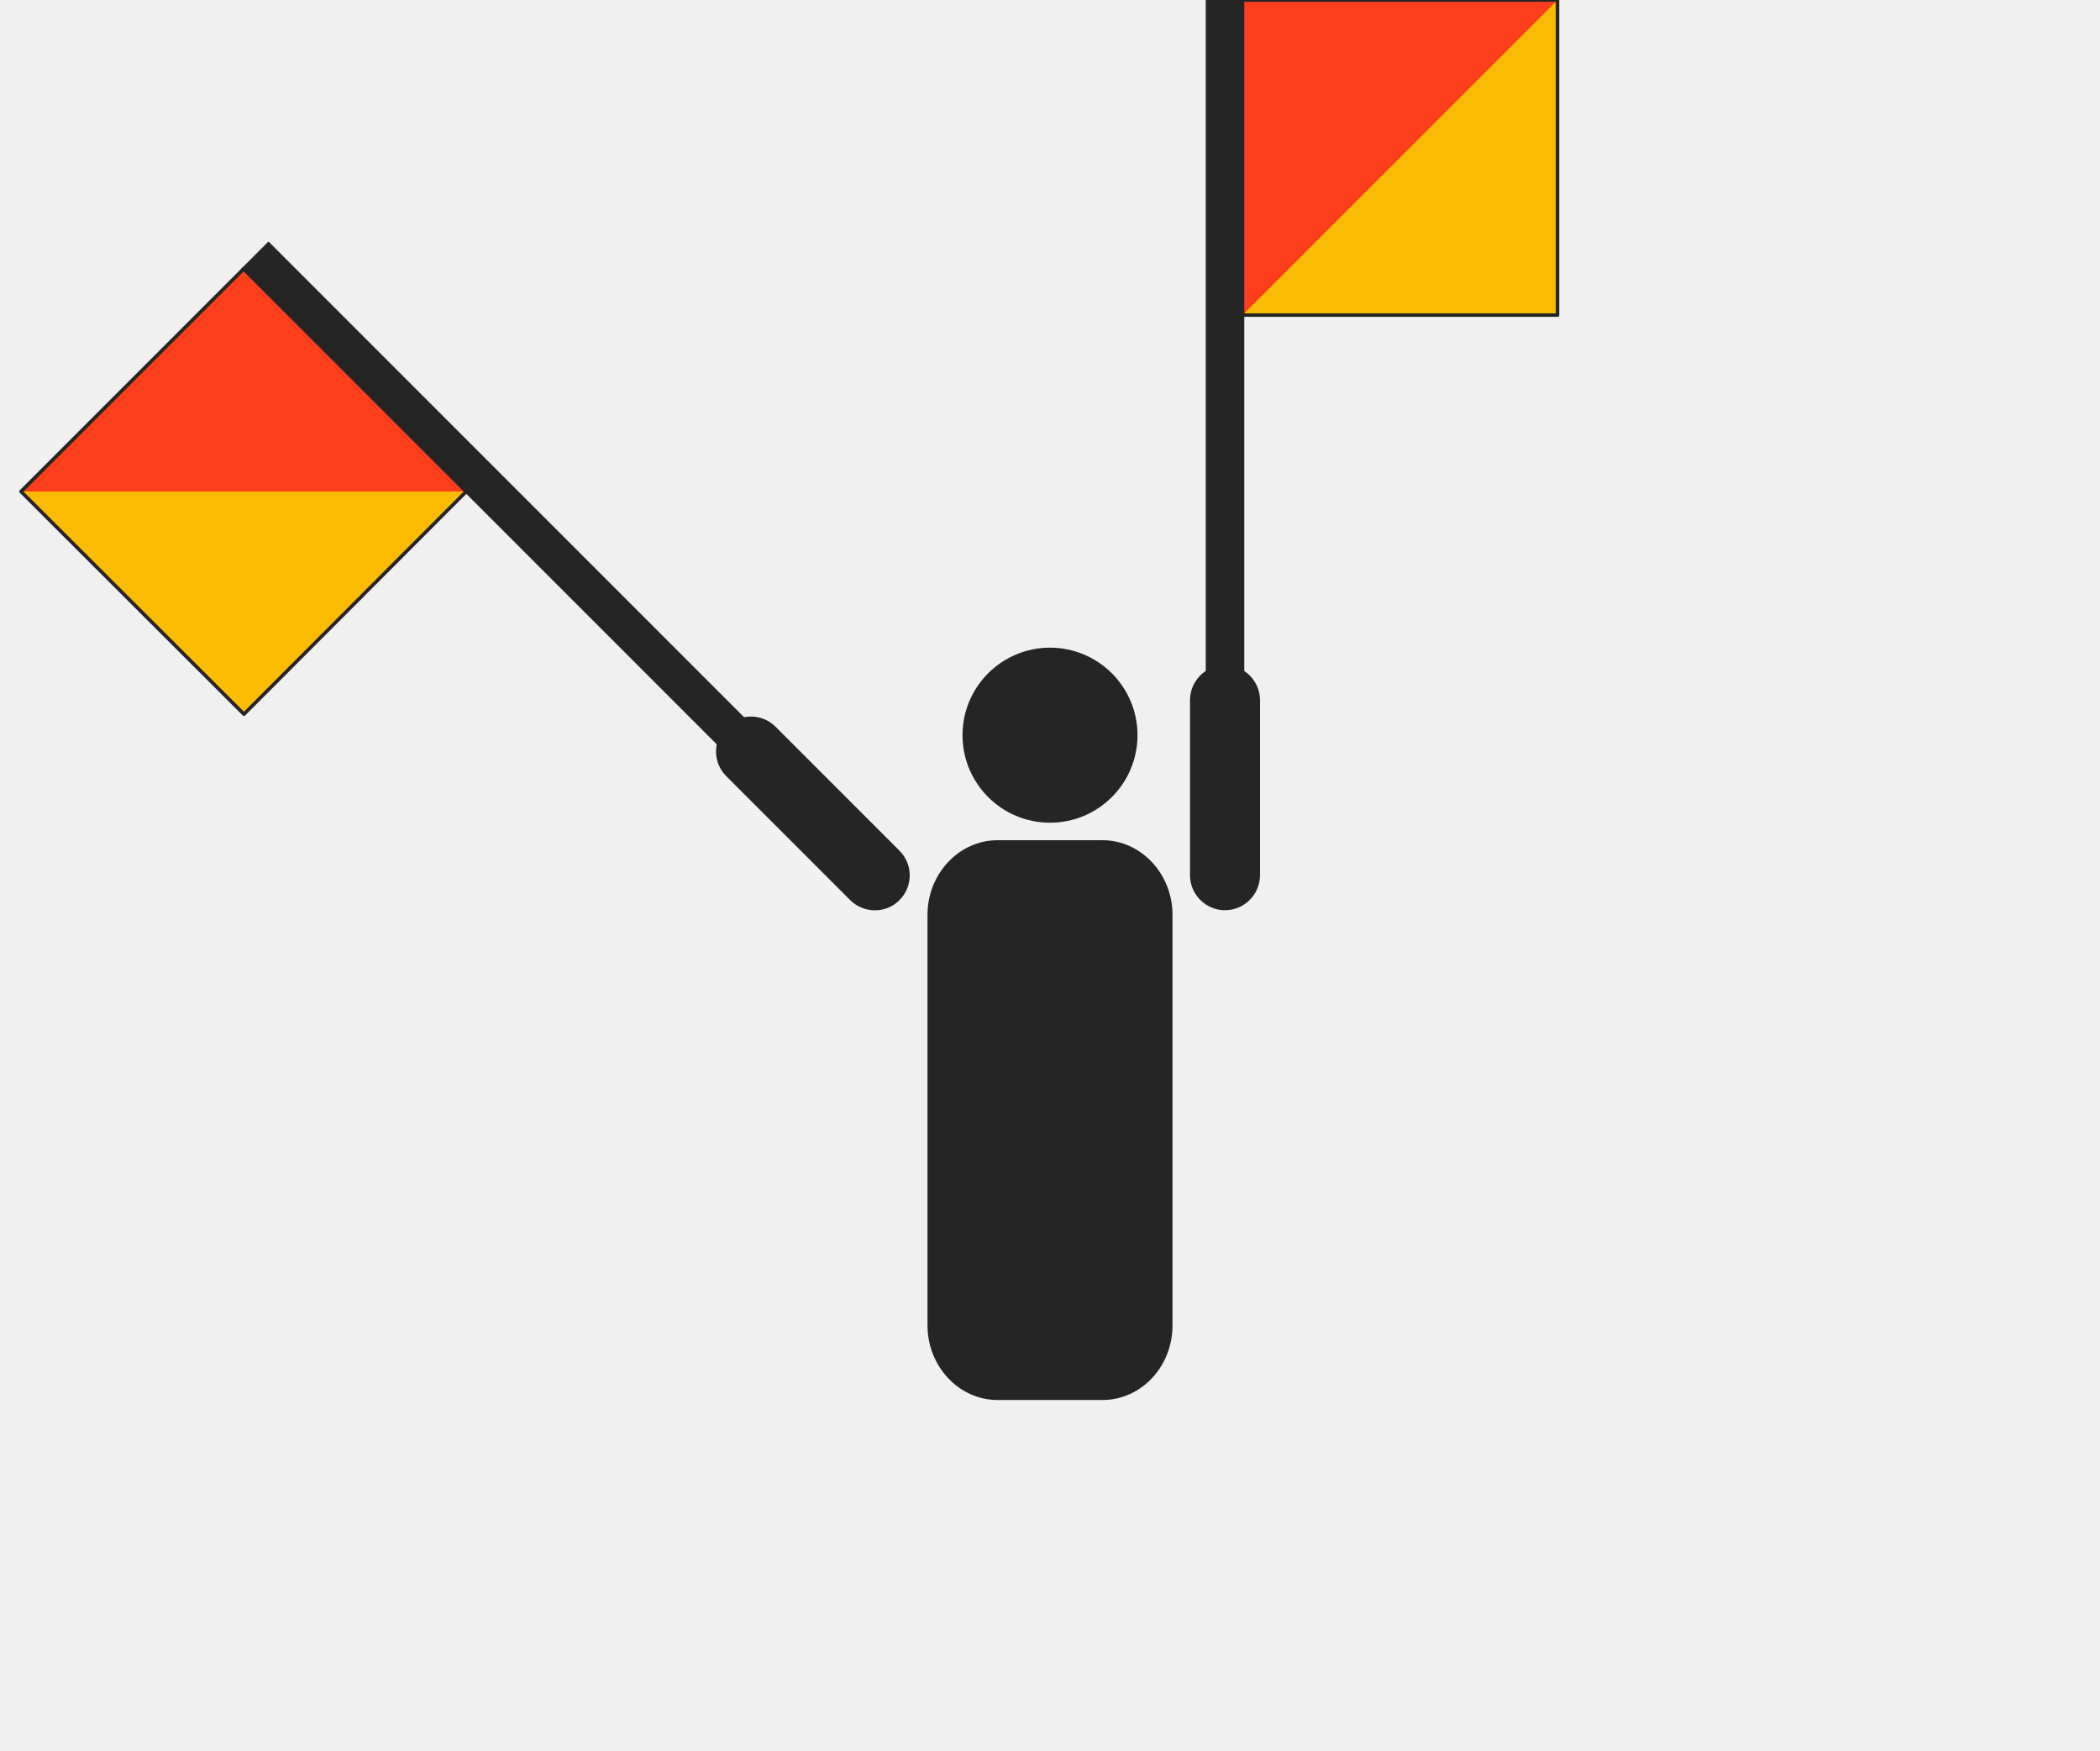
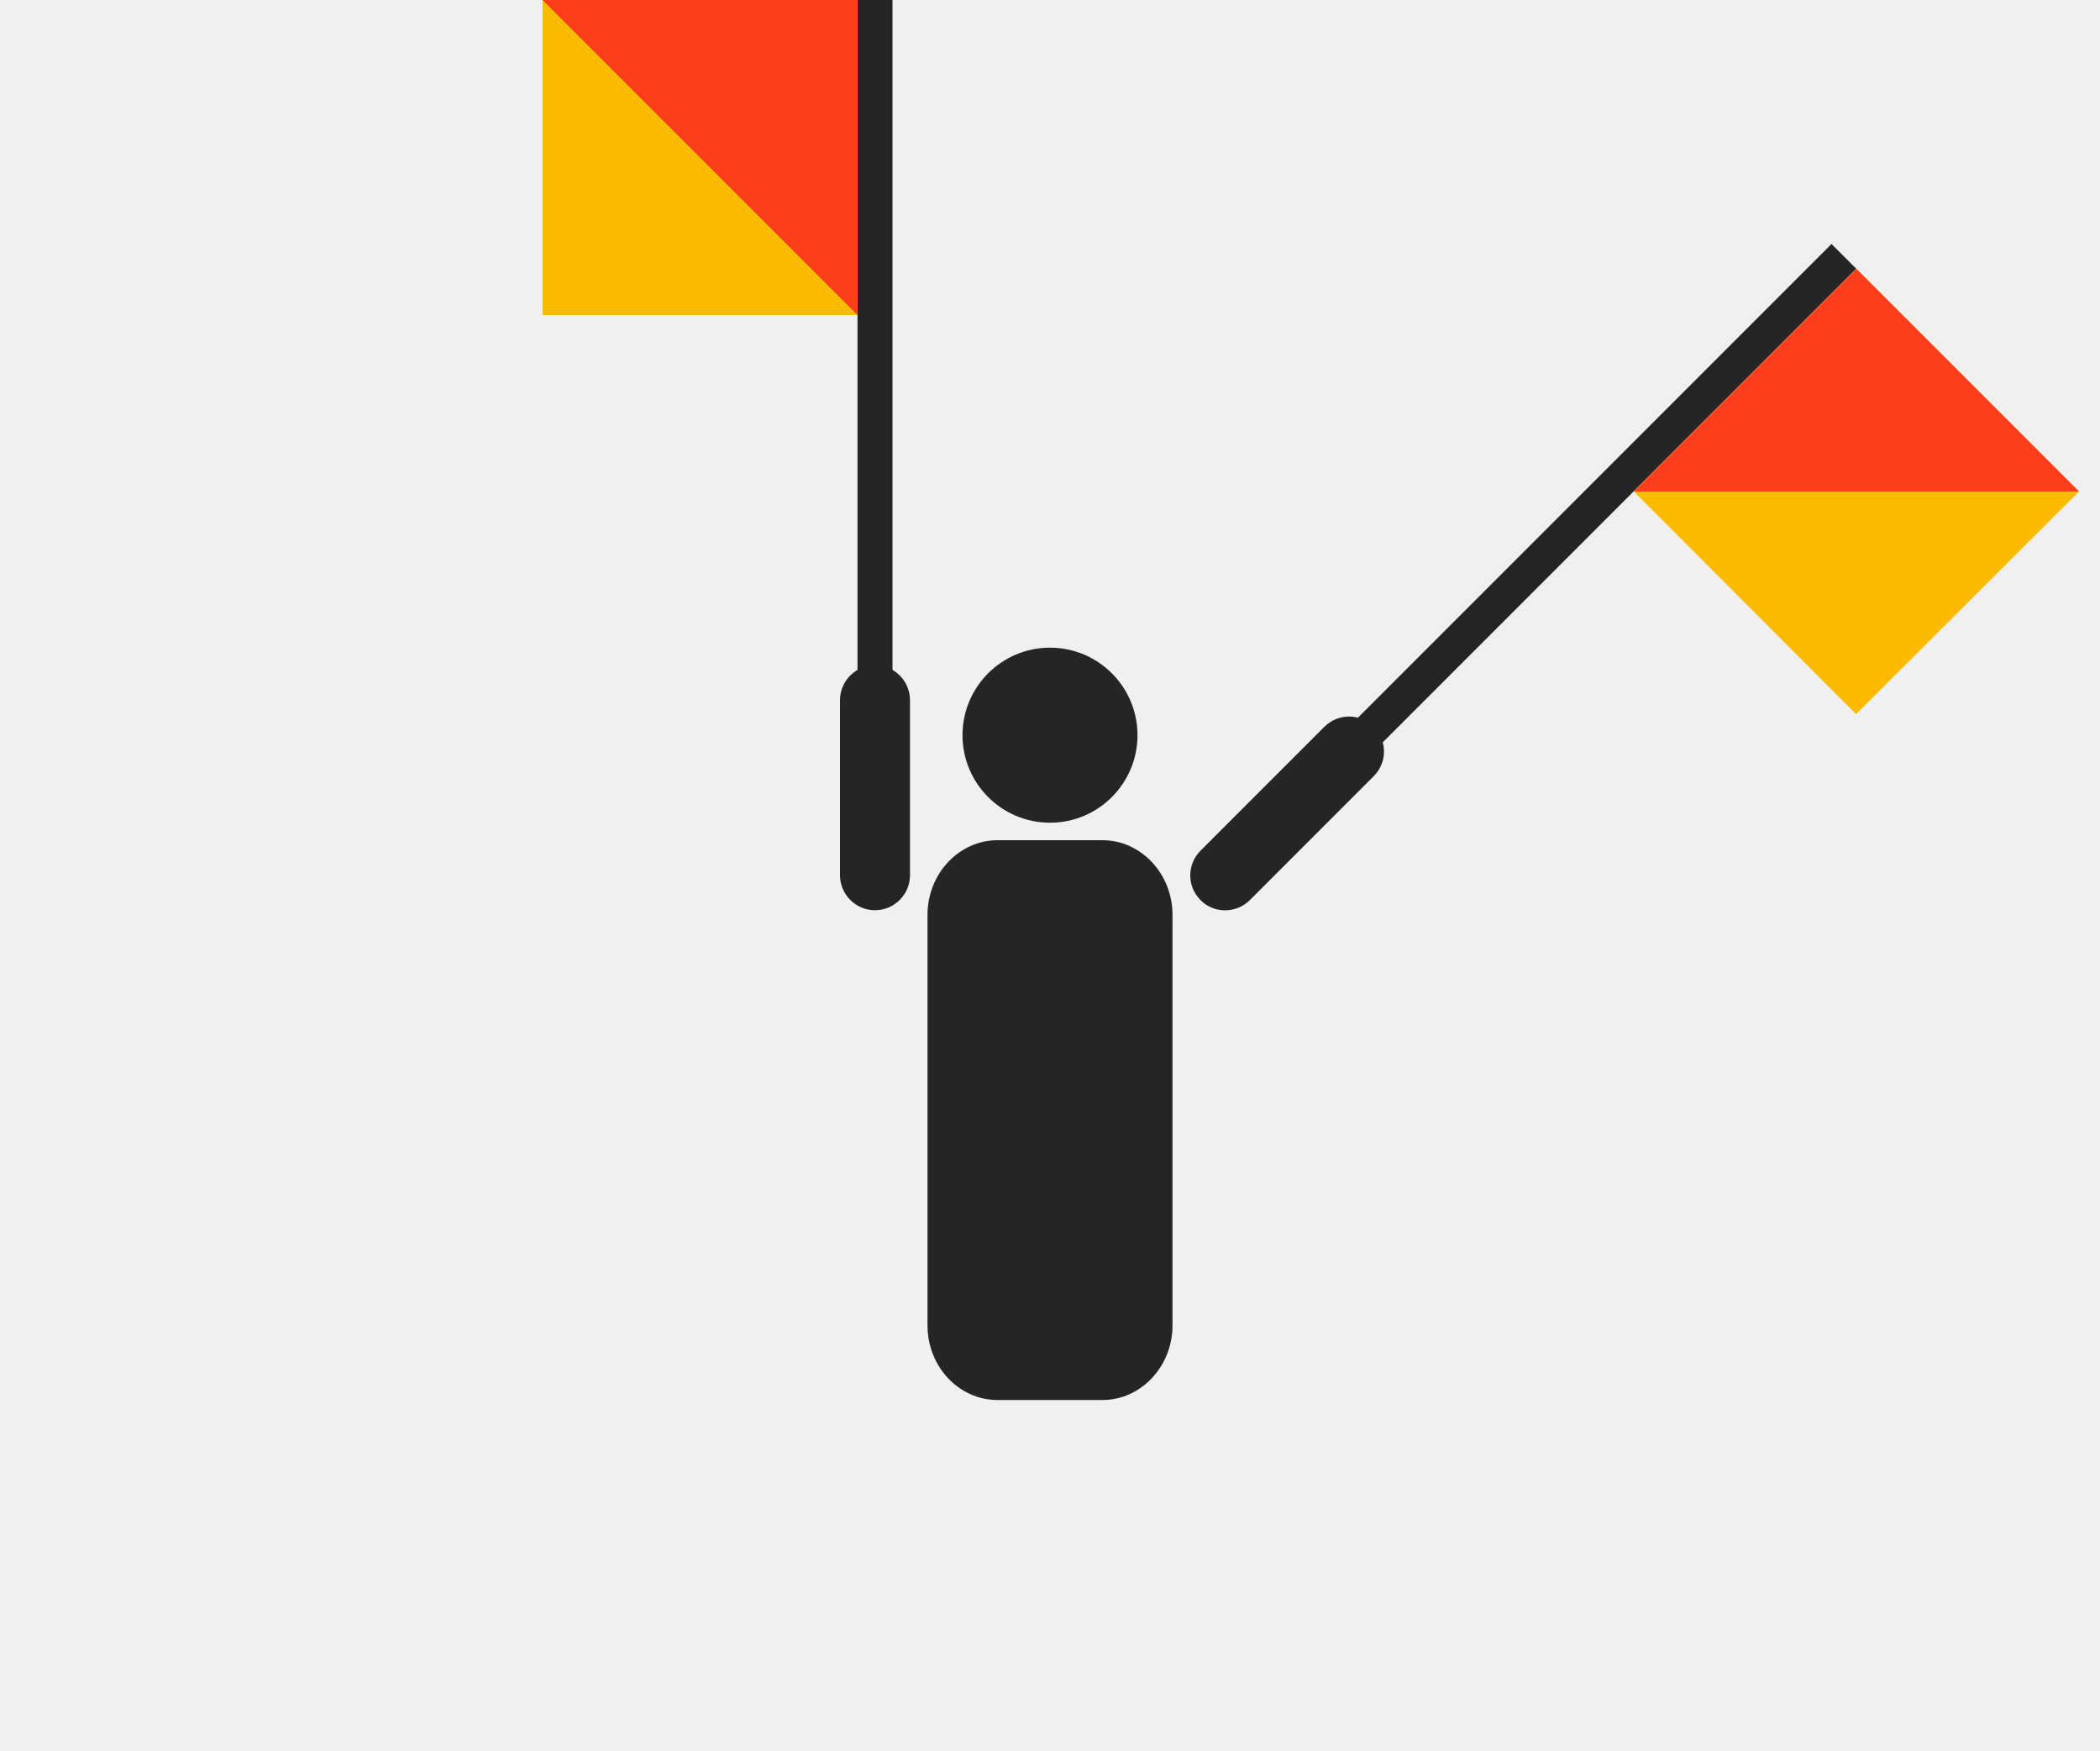
<svg xmlns="http://www.w3.org/2000/svg" width="600" height="500" viewBox="0 0 600 500" fill="none">
-   <g clip-path="url(#clip0)">
-     <path fill-rule="evenodd" clip-rule="evenodd" d="M325 210C325 223.8 313.8 235 300 235C286.2 235 275 223.8 275 210C275 196.2 286.2 185 300 185C313.8 185 325 196.2 325 210Z" fill="#252525" />
-     <path fill-rule="evenodd" clip-rule="evenodd" d="M285 240H315C326 240 335 249.6 335 261.3V378.6C335 390.4 326 399.9 315 399.9H285C274 399.9 265 390.3 265 378.6V261.3C265 249.6 274 240 285 240Z" fill="#252525" />
-     <path fill-rule="evenodd" clip-rule="evenodd" d="M340 250V200C340 194.5 344.5 190 350 190C355.5 190 360 194.5 360 200V250C360 255.5 355.5 260 350 260C344.5 260 340 255.5 340 250Z" fill="#252525" />
-     <path d="M355 0H345V200H355V0Z" fill="#252525" stroke="#252525" />
-     <path fill-rule="evenodd" clip-rule="evenodd" d="M445 90H355V0H445V90Z" fill="#FCBB03" />
-     <path fill-rule="evenodd" clip-rule="evenodd" d="M355 90V0H445L355 90Z" fill="#FD3E1D" />
-     <path fill-rule="evenodd" clip-rule="evenodd" d="M445 90H355V0H445V90Z" stroke="#252525" stroke-linejoin="round" />
-     <path fill-rule="evenodd" clip-rule="evenodd" d="M242.9 257.1L207.5 221.7C203.6 217.8 203.6 211.5 207.5 207.6C211.4 203.7 217.7 203.7 221.6 207.6L257 243C260.9 246.9 260.9 253.2 257 257.1C253.2 261 246.8 261 242.9 257.1Z" fill="#252525" />
-     <path d="M76.71 69.688L69.639 76.759L211.059 218.179L218.13 211.108L76.71 69.688Z" fill="#252525" stroke="#252525" />
-     <path fill-rule="evenodd" clip-rule="evenodd" d="M69.7 204L6 140.4L69.6 76.8L133.2 140.4L69.7 204Z" fill="#FCBB03" />
-     <path fill-rule="evenodd" clip-rule="evenodd" d="M6 140.4L69.6 76.8L133.2 140.4H6Z" fill="#FD3E1D" />
-     <path fill-rule="evenodd" clip-rule="evenodd" d="M69.7 204L6 140.4L69.6 76.8L133.2 140.4L69.7 204Z" stroke="#252525" stroke-linejoin="round" />
-   </g>
-   <defs>
-     <clipPath id="clip0">
-       <rect width="600" height="500" fill="white" />
-     </clipPath>
-   </defs>
+   <path fill-rule="evenodd" clip-rule="evenodd" d="M275 210C275 223.8 286.2 235 300 235C313.8 235 325 223.8 325 210C325 196.2 313.8 185 300 185C286.2 185 275 196.2 275 210Z" fill="#252525" />
+   <path fill-rule="evenodd" clip-rule="evenodd" d="M315 240H285C274 240 265 249.6 265 261.3V378.6C265 390.4 274 399.9 285 399.9H315C326 399.9 335 390.3 335 378.6V261.3C335 249.6 326 240 315 240Z" fill="#252525" />
+   <path fill-rule="evenodd" clip-rule="evenodd" d="M260 250V200C260 194.5 255.5 190 250 190C244.5 190 240 194.5 240 200V250C240 255.5 244.5 260 250 260C255.5 260 260 255.5 260 250Z" fill="#252525" />
+   <path d="M245 0H255V200H245V0Z" fill="#252525" />
+   <path fill-rule="evenodd" clip-rule="evenodd" d="M155 90H245V0H155V90Z" fill="#FCBB03" />
+   <path fill-rule="evenodd" clip-rule="evenodd" d="M245 90V0H155L245 90Z" fill="#FD3E1D" />
+   <path fill-rule="evenodd" clip-rule="evenodd" d="M357.1 257.1L392.5 221.7C396.4 217.8 396.4 211.5 392.5 207.6C388.6 203.7 382.3 203.7 378.4 207.6L343 243C339.1 246.9 339.1 253.2 343 257.1C346.8 261 353.2 261 357.1 257.1Z" fill="#252525" />
+   <path d="M523.29 69.689L530.361 76.76L388.941 218.18L381.87 211.109L523.29 69.689Z" fill="#252525" />
+   <path fill-rule="evenodd" clip-rule="evenodd" d="M530.3 204L594 140.4L530.4 76.8L466.8 140.4L530.3 204Z" fill="#FCBB03" />
+   <path fill-rule="evenodd" clip-rule="evenodd" d="M594 140.4L530.4 76.8L466.8 140.4H594Z" fill="#FD3E1D" />
</svg>
